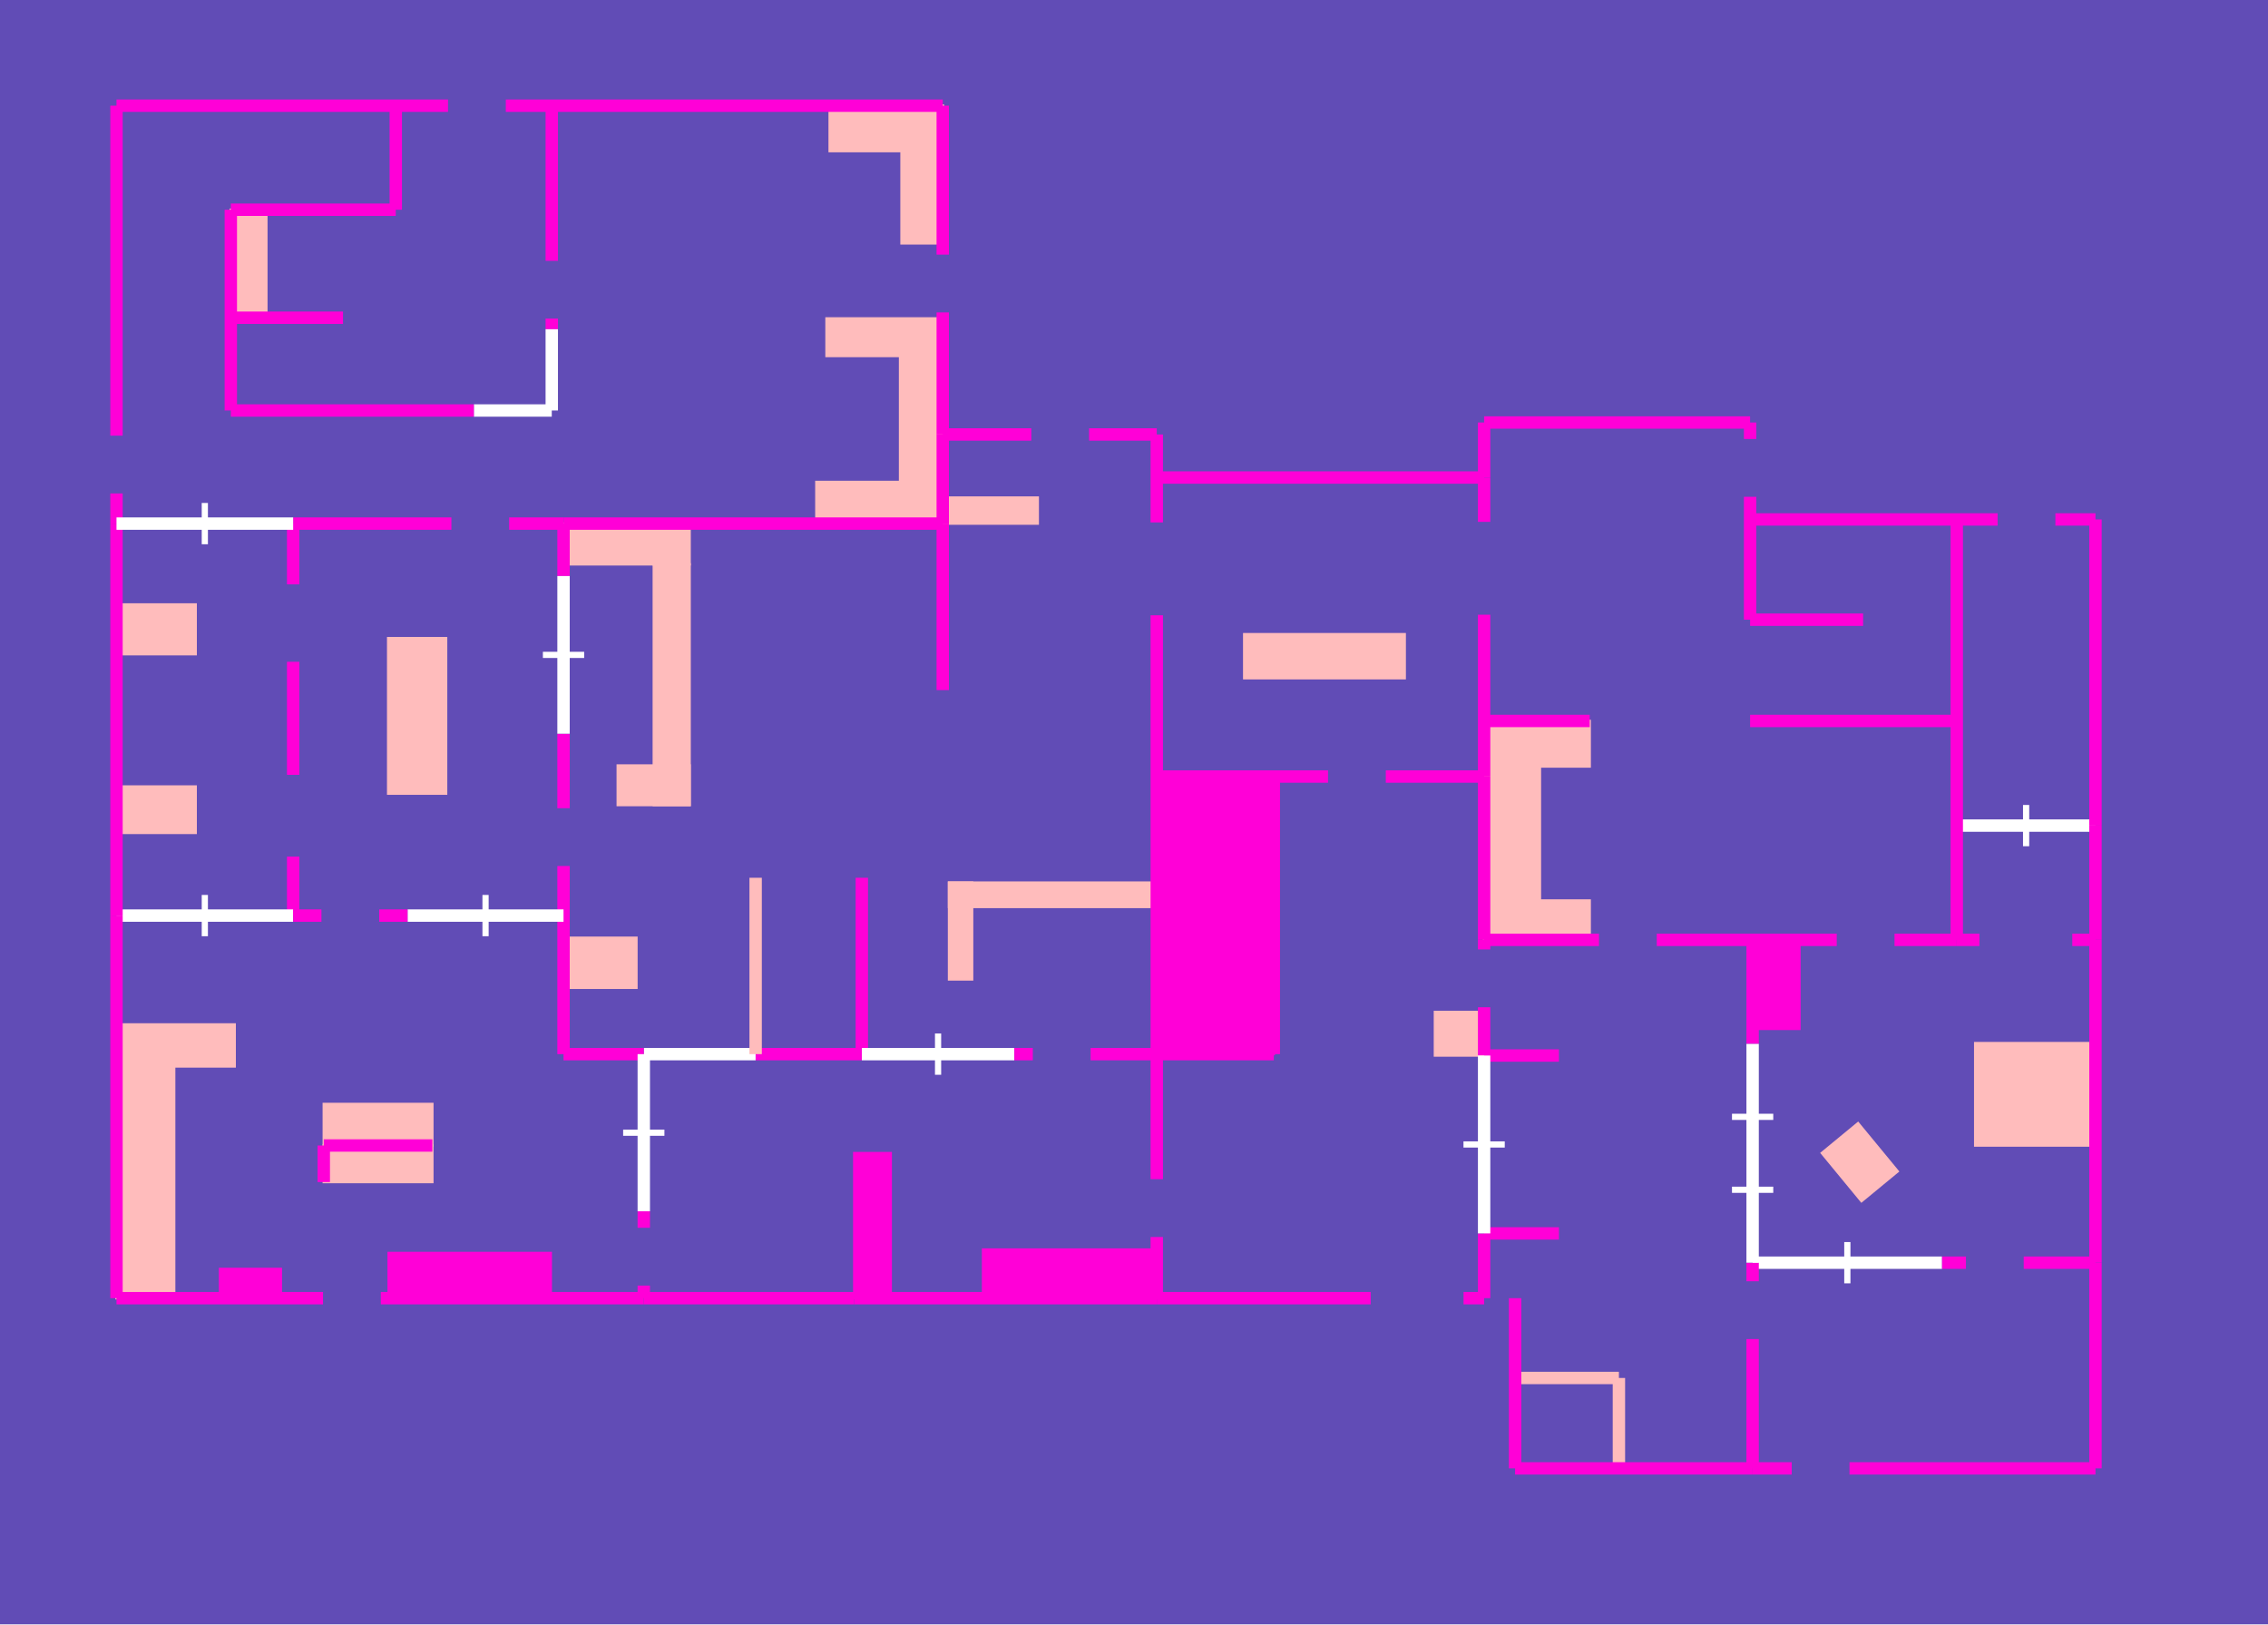
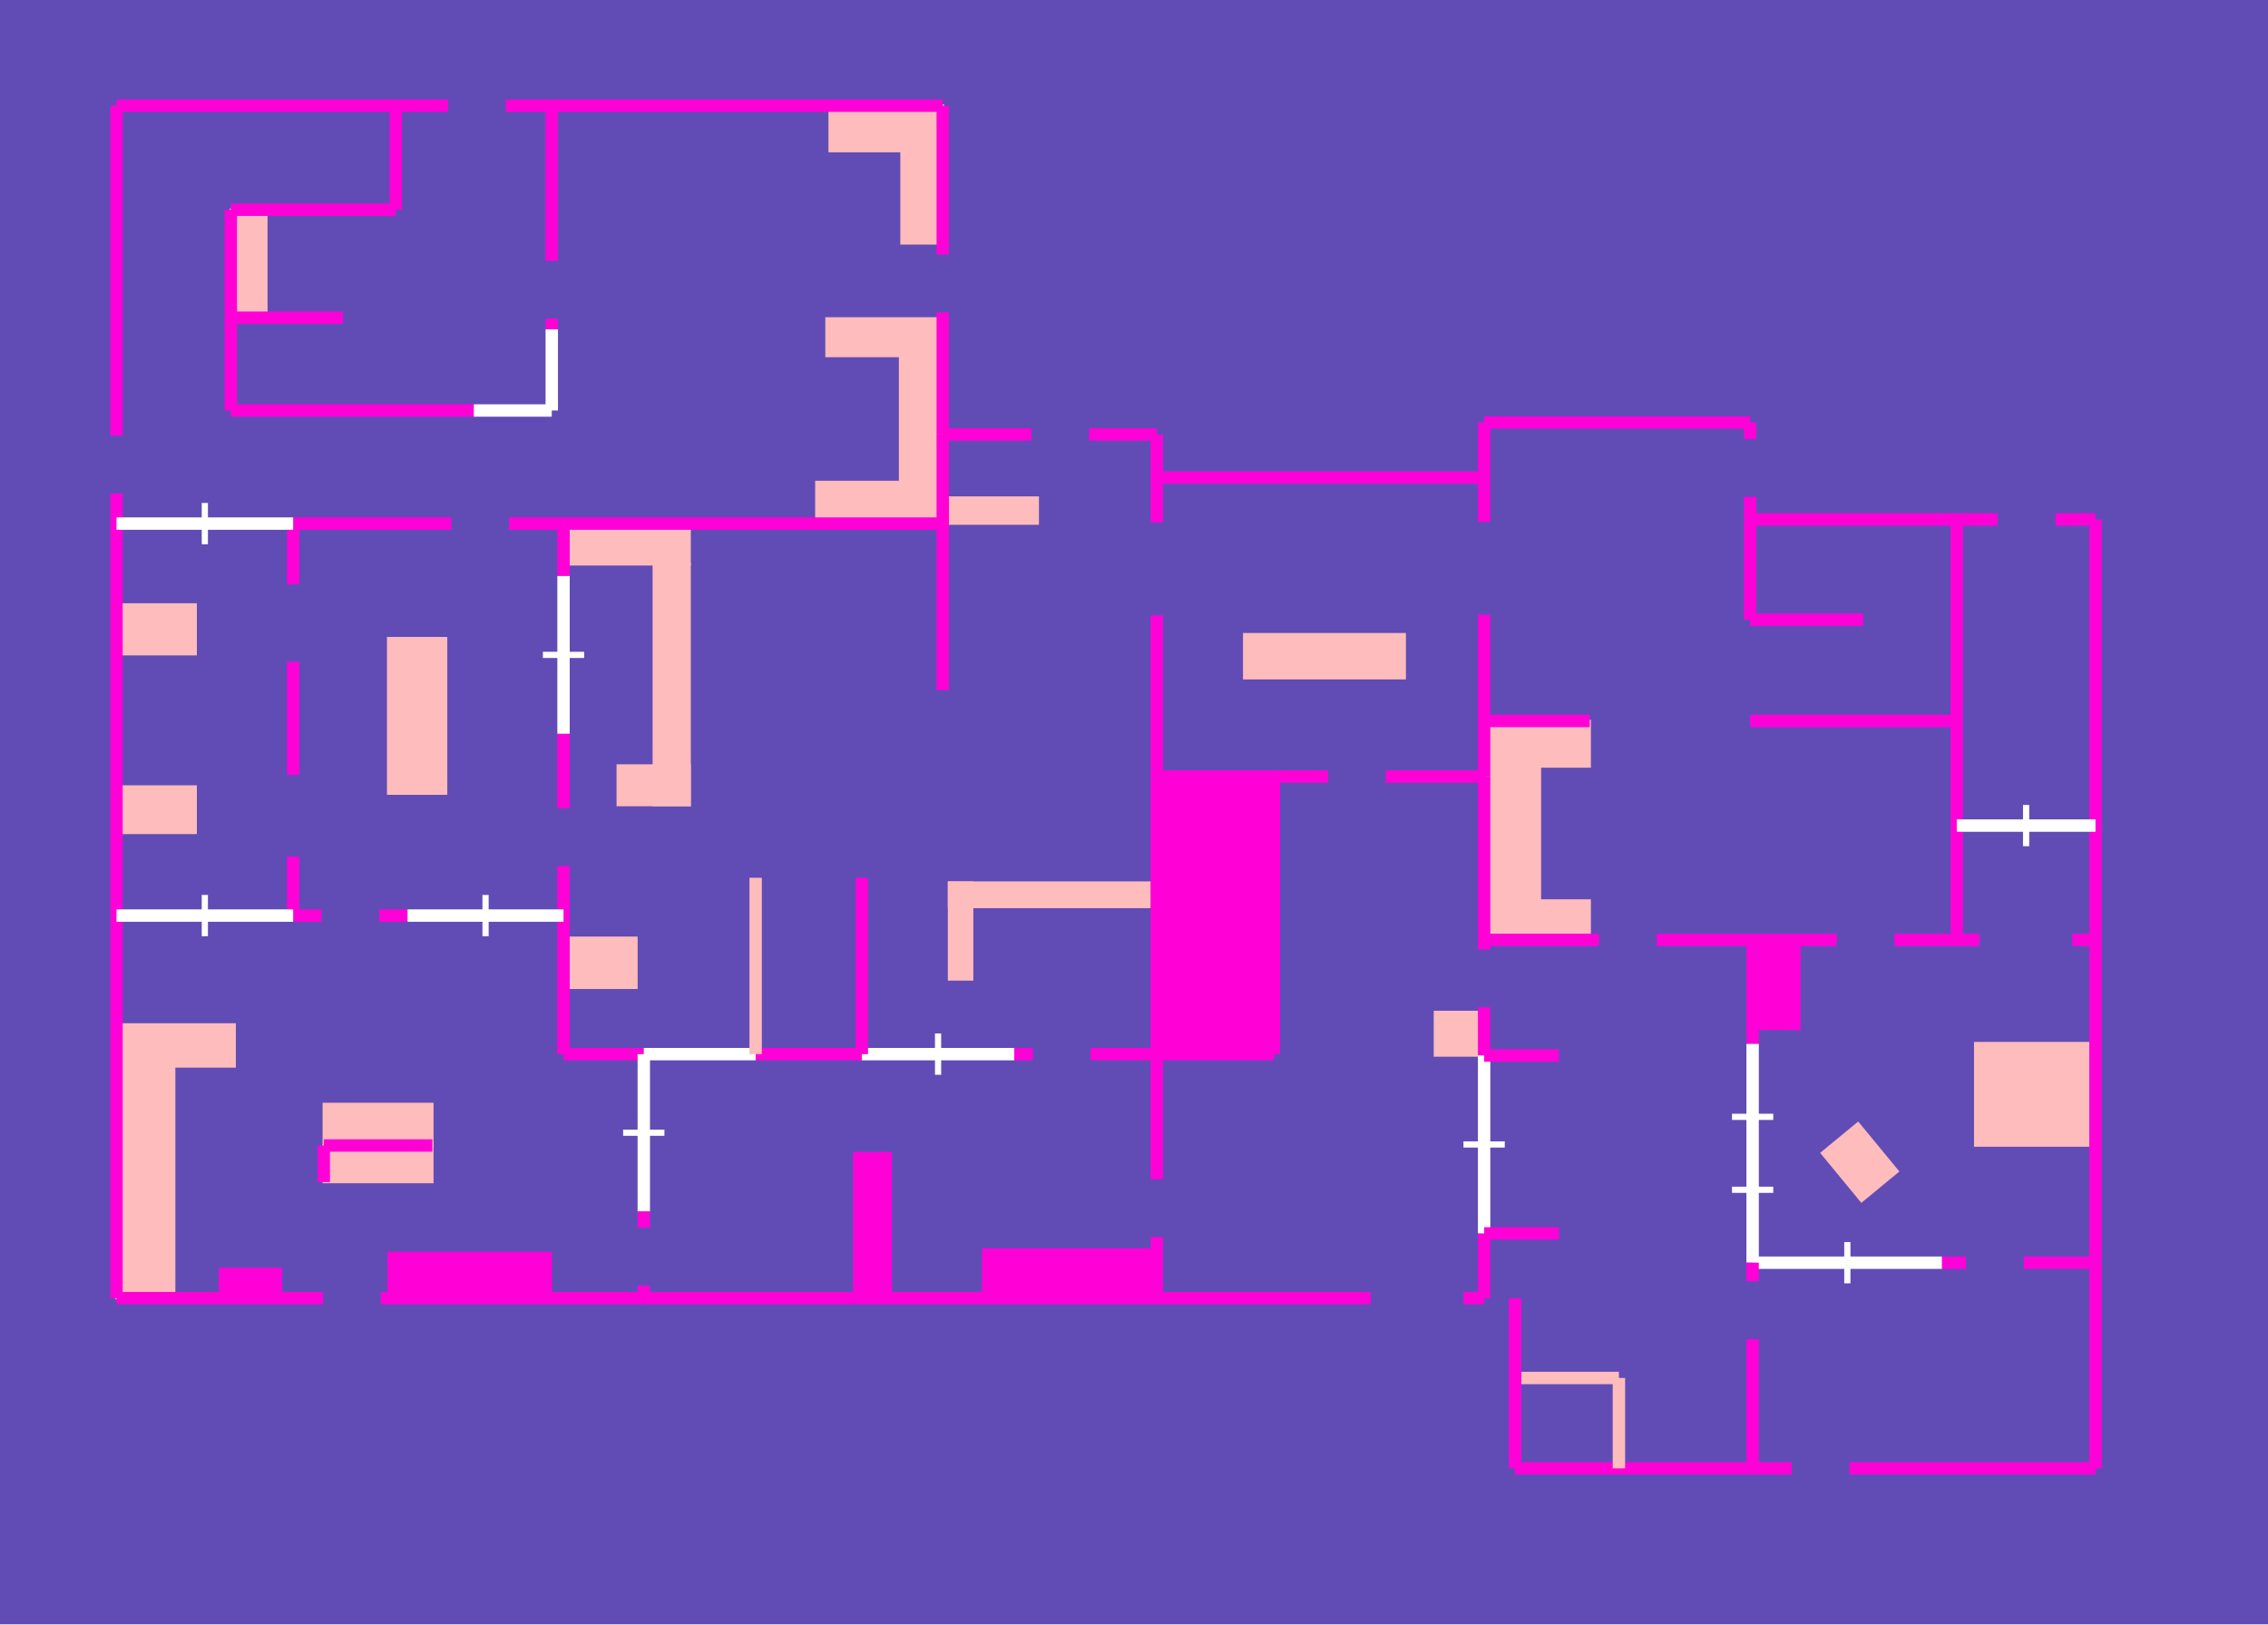
<svg xmlns="http://www.w3.org/2000/svg" viewBox="-235 -170 715 512">
  <rect fill="#614CB6" height="512" width="715" x="-235" y="-170" />
-   <path d="M-57.344,-125.594 L-34.357,-125.594 L-34.357,-141.37 L-57.344,-141.37 z" fill="#FFBCBC" stroke="#FFBCBC" stroke-width="0.75" transform="scale(1, -1)" />
-   <path d="M22.362,18.085 L62.208,18.085 L62.208,4.953 L22.362,4.953 z" fill="#FFBCBC" stroke="#FFBCBC" stroke-width="0.75" transform="scale(1, -1)" />
-   <path d="M-57.344,4.953 L-28.888,4.953 L-28.888,-7.891 L-57.344,-7.891 z" fill="#FFBCBC" stroke="#FFBCBC" stroke-width="0.75" transform="scale(1, -1)" />
-   <path d="M350.759,-184.047 L363.264,-199.223 L351.845,-208.633 L339.34,-193.456 z" fill="#FFBCBC" stroke="#FFBCBC" stroke-width="0.75" transform="scale(1, -1)" />
-   <path d="M-151.026,69.846 L-162.235,69.846 L-162.235,103.888 L-151.026,103.888 z" fill="#FFBCBC" stroke="#FFBCBC" stroke-width="0.75" transform="scale(1, -1)" />
-   <path d="M166.577,-74.779 L129.673,-74.779 L129.673,-162.28 L166.577,-162.28 z" fill="#FF00D7" stroke="#FF00D7" stroke-width="0.75" transform="scale(1, -1)" />
+   <path d="M425.611,-158.806 L387.697,-158.806 L387.697,-191.089 L425.611,-191.089 z" fill="#FFBCBC" stroke="#FFBCBC" stroke-width="0.75" transform="scale(1, -1)" />
+   <path d="M62.208,4.953 L92.156,4.953 L92.156,13.158 L62.208,13.158 z" fill="#FFBCBC" stroke="#FFBCBC" stroke-width="0.75" transform="scale(1, -1)" />
+   <path d="M-180.089,-166.357 L-198.275,-166.357 L-198.275,-239.203 L-180.089,-239.203 z" fill="#FFBCBC" stroke="#FFBCBC" stroke-width="0.75" transform="scale(1, -1)" />
+   <path d="M-198.275,-152.92 L-161.017,-152.92 L-161.017,-166.16 L-198.275,-166.16 z" fill="#FFBCBC" stroke="#FFBCBC" stroke-width="0.75" transform="scale(1, -1)" />
+   <path d="M217.367,-148.985 L232.877,-148.985 L232.877,-162.718 L217.367,-162.718 z" fill="#FFBCBC" stroke="#FFBCBC" stroke-width="0.75" transform="scale(1, -1)" />
  <path d="M-198.275,-20.535 L-173.311,-20.535 L-173.311,-36.214 L-198.275,-36.214 z" fill="#FFBCBC" stroke="#FFBCBC" stroke-width="0.75" transform="scale(1, -1)" />
-   <path d="M217.367,-148.985 L232.877,-148.985 L232.877,-162.718 L217.367,-162.718 z" fill="#FFBCBC" stroke="#FFBCBC" stroke-width="0.75" transform="scale(1, -1)" />
-   <path d="M-98.697,-191.077 L-132.928,-191.077 L-132.928,-202.605 L-98.697,-202.605 z" fill="#FFBCBC" stroke="#FFBCBC" stroke-width="0.75" transform="scale(1, -1)" />
-   <path d="M-165.627,-239.203 L-146.463,-239.203 L-146.463,-229.995 L-165.627,-229.995 z" fill="#FF00D7" stroke="#FF00D7" stroke-width="0.75" transform="scale(1, -1)" />
-   <path d="M-94.363,-80.169 L-112.627,-80.169 L-112.627,-31.147 L-94.363,-31.147 z" fill="#FFBCBC" stroke="#FFBCBC" stroke-width="0.75" transform="scale(1, -1)" />
-   <path d="M425.611,-158.806 L387.697,-158.806 L387.697,-191.089 L425.611,-191.089 z" fill="#FFBCBC" stroke="#FFBCBC" stroke-width="0.75" transform="scale(1, -1)" />
-   <path d="M-61.364,-239.203 L-112.474,-239.203 L-112.474,-224.963 L-61.364,-224.963 z" fill="#FF00D7" stroke="#FF00D7" stroke-width="0.75" transform="scale(1, -1)" />
-   <path d="M207.848,-43.788 L157.243,-43.788 L157.243,-29.905 L207.848,-29.905 z" fill="#FFBCBC" stroke="#FFBCBC" stroke-width="0.75" transform="scale(1, -1)" />
-   <path d="M332.281,-154.321 L317.524,-154.321 L317.524,-126.256 L332.281,-126.256 z" fill="#FF00D7" stroke="#FF00D7" stroke-width="0.75" transform="scale(1, -1)" />
-   <path d="M-28.888,-7.891 L-17.594,-7.891 L-17.594,-83.767 L-28.888,-83.767 z" fill="#FFBCBC" stroke="#FFBCBC" stroke-width="0.75" transform="scale(1, -1)" />
-   <path d="M26.551,122.368 L62.208,122.368 L62.208,136.685 L26.551,136.685 z" fill="#FFBCBC" stroke="#FFBCBC" stroke-width="0.75" transform="scale(1, -1)" />
-   <path d="M-180.089,-166.357 L-198.275,-166.357 L-198.275,-239.203 L-180.089,-239.203 z" fill="#FFBCBC" stroke="#FFBCBC" stroke-width="0.75" transform="scale(1, -1)" />
-   <path d="M266.162,-113.85 L232.877,-113.85 L232.877,-126.256 L266.162,-126.256 z" fill="#FFBCBC" stroke="#FFBCBC" stroke-width="0.75" transform="scale(1, -1)" />
-   <path d="M62.208,4.953 L92.156,4.953 L92.156,13.158 L62.208,13.158 z" fill="#FFBCBC" stroke="#FFBCBC" stroke-width="0.75" transform="scale(1, -1)" />
  <path d="M-132.928,-177.986 L-98.697,-177.986 L-98.697,-191.077 L-132.928,-191.077 z" fill="#FFBCBC" stroke="#FFBCBC" stroke-width="0.75" transform="scale(1, -1)" />
-   <path d="M48.749,57.785 L62.208,57.785 L62.208,4.953 L48.749,4.953 z" fill="#FFBCBC" stroke="#FFBCBC" stroke-width="0.75" transform="scale(1, -1)" />
-   <path d="M64.188,-108.212 L71.467,-108.212 L71.467,-138.733 L64.188,-138.733 z" fill="#FFBCBC" stroke="#FFBCBC" stroke-width="0.75" transform="scale(1, -1)" />
-   <path d="M-198.275,-152.92 L-161.017,-152.92 L-161.017,-166.16 L-198.275,-166.16 z" fill="#FFBCBC" stroke="#FFBCBC" stroke-width="0.75" transform="scale(1, -1)" />
-   <path d="M250.468,-71.616 L232.877,-71.616 L232.877,-126.256 L250.468,-126.256 z" fill="#FFBCBC" stroke="#FFBCBC" stroke-width="0.75" transform="scale(1, -1)" />
-   <path d="M266.162,-71.616 L232.877,-71.616 L232.877,-57.255 L266.162,-57.255 z" fill="#FFBCBC" stroke="#FFBCBC" stroke-width="0.75" transform="scale(1, -1)" />
-   <path d="M25.562,57.785 L62.208,57.785 L62.208,69.632 L25.562,69.632 z" fill="#FFBCBC" stroke="#FFBCBC" stroke-width="0.75" transform="scale(1, -1)" />
-   <path d="M49.207,93.282 L62.208,93.282 L62.208,136.685 L49.207,136.685 z" fill="#FFBCBC" stroke="#FFBCBC" stroke-width="0.75" transform="scale(1, -1)" />
-   <path d="M-173.311,-92.541 L-198.275,-92.541 L-198.275,-77.919 L-173.311,-77.919 z" fill="#FFBCBC" stroke="#FFBCBC" stroke-width="0.75" transform="scale(1, -1)" />
-   <path d="M129.673,-115.889 L64.188,-115.889 L64.188,-108.212 L129.673,-108.212 z" fill="#FFBCBC" stroke="#FFBCBC" stroke-width="0.75" transform="scale(1, -1)" />
-   <path d="M74.911,-223.874 L129.673,-223.874 L129.673,-239.203 L74.911,-239.203 z" fill="#FF00D7" stroke="#FF00D7" stroke-width="0.75" transform="scale(1, -1)" />
  <path d="M-28.888,-7.891 L-17.594,-7.891 L-17.594,4.953 L-28.888,4.953 z" fill="#FFBCBC" stroke="#FFBCBC" stroke-width="0.75" transform="scale(1, -1)" />
  <path d="M-40.256,-71.298 L-17.594,-71.298 L-17.594,-83.767 L-40.256,-83.767 z" fill="#FFBCBC" stroke="#FFBCBC" stroke-width="0.75" transform="scale(1, -1)" />
+   <path d="M129.673,-115.889 L64.188,-115.889 L64.188,-108.212 L129.673,-108.212 z" fill="#FFBCBC" stroke="#FFBCBC" stroke-width="0.75" transform="scale(1, -1)" />
+   <path d="M207.848,-43.788 L157.243,-43.788 L157.243,-29.905 L207.848,-29.905 z" fill="#FFBCBC" stroke="#FFBCBC" stroke-width="0.75" transform="scale(1, -1)" />
+   <path d="M-94.363,-80.169 L-112.627,-80.169 L-112.627,-31.147 L-94.363,-31.147 z" fill="#FFBCBC" stroke="#FFBCBC" stroke-width="0.75" transform="scale(1, -1)" />
+   <path d="M-173.311,-92.541 L-198.275,-92.541 L-198.275,-77.919 L-173.311,-77.919 z" fill="#FFBCBC" stroke="#FFBCBC" stroke-width="0.75" transform="scale(1, -1)" />
+   <path d="M-28.888,-7.891 L-17.594,-7.891 L-17.594,-83.767 L-28.888,-83.767 z" fill="#FFBCBC" stroke="#FFBCBC" stroke-width="0.75" transform="scale(1, -1)" />
+   <path d="M266.162,-113.85 L232.877,-113.85 L232.877,-126.256 L266.162,-126.256 z" fill="#FFBCBC" stroke="#FFBCBC" stroke-width="0.75" transform="scale(1, -1)" />
  <path d="M34.305,-239.203 L45.809,-239.203 L45.809,-193.483 L34.305,-193.484 z" fill="#FF00D7" stroke="#FF00D7" stroke-width="0.75" transform="scale(1, -1)" />
-   <path d="M381.877,-90.241 L425.611,-90.241 z" fill="none" stroke="#FFFFFF" stroke-width="3.904" transform="scale(1, -1)" />
-   <path d="M403.744,-96.747 L403.744,-83.735 z" fill="none" stroke="#FFFFFF" stroke-width="1.952" transform="scale(1, -1)" />
+   <path d="M-98.697,-191.077 L-132.928,-191.077 L-132.928,-202.605 L-98.697,-202.605 z" fill="#FFBCBC" stroke="#FFBCBC" stroke-width="0.75" transform="scale(1, -1)" />
+   <path d="M48.749,57.785 L62.208,57.785 L62.208,4.953 L48.749,4.953 z" fill="#FFBCBC" stroke="#FFBCBC" stroke-width="0.75" transform="scale(1, -1)" />
+   <path d="M332.281,-154.321 L317.524,-154.321 L317.524,-126.256 L332.281,-126.256 z" fill="#FF00D7" stroke="#FF00D7" stroke-width="0.75" transform="scale(1, -1)" />
+   <path d="M350.759,-184.047 L363.264,-199.223 L351.845,-208.633 L339.34,-193.456 z" fill="#FFBCBC" stroke="#FFBCBC" stroke-width="0.75" transform="scale(1, -1)" />
+   <path d="M-61.364,-239.203 L-112.474,-239.203 L-112.474,-224.963 L-61.364,-224.963 z" fill="#FF00D7" stroke="#FF00D7" stroke-width="0.75" transform="scale(1, -1)" />
+   <path d="M-151.026,69.846 L-162.235,69.846 L-162.235,103.888 L-151.026,103.888 z" fill="#FFBCBC" stroke="#FFBCBC" stroke-width="0.75" transform="scale(1, -1)" />
+   <path d="M26.551,122.368 L62.208,122.368 L62.208,136.685 L26.551,136.685 z" fill="#FFBCBC" stroke="#FFBCBC" stroke-width="0.75" transform="scale(1, -1)" />
+   <path d="M25.562,57.785 L62.208,57.785 L62.208,69.632 L25.562,69.632 z" fill="#FFBCBC" stroke="#FFBCBC" stroke-width="0.75" transform="scale(1, -1)" />
+   <path d="M166.577,-74.779 L129.673,-74.779 L129.673,-162.28 L166.577,-162.28 z" fill="#FF00D7" stroke="#FF00D7" stroke-width="0.75" transform="scale(1, -1)" />
+   <path d="M266.162,-71.616 L232.877,-71.616 L232.877,-57.255 L266.162,-57.255 z" fill="#FFBCBC" stroke="#FFBCBC" stroke-width="0.75" transform="scale(1, -1)" />
+   <path d="M250.468,-71.616 L232.877,-71.616 L232.877,-126.256 L250.468,-126.256 z" fill="#FFBCBC" stroke="#FFBCBC" stroke-width="0.75" transform="scale(1, -1)" />
+   <path d="M-57.344,4.953 L-28.888,4.953 L-28.888,-7.891 L-57.344,-7.891 z" fill="#FFBCBC" stroke="#FFBCBC" stroke-width="0.75" transform="scale(1, -1)" />
+   <path d="M-165.627,-239.203 L-146.463,-239.203 L-146.463,-229.995 L-165.627,-229.995 z" fill="#FF00D7" stroke="#FF00D7" stroke-width="0.75" transform="scale(1, -1)" />
+   <path d="M74.911,-223.874 L129.673,-223.874 L129.673,-239.203 L74.911,-239.203 z" fill="#FF00D7" stroke="#FF00D7" stroke-width="0.75" transform="scale(1, -1)" />
+   <path d="M64.188,-108.212 L71.467,-108.212 L71.467,-138.733 L64.188,-138.733 z" fill="#FFBCBC" stroke="#FFBCBC" stroke-width="0.75" transform="scale(1, -1)" />
+   <path d="M22.362,18.085 L62.208,18.085 L62.208,4.953 L22.362,4.953 z" fill="#FFBCBC" stroke="#FFBCBC" stroke-width="0.75" transform="scale(1, -1)" />
+   <path d="M-57.344,-125.594 L-34.357,-125.594 L-34.357,-141.37 L-57.344,-141.37 z" fill="#FFBCBC" stroke="#FFBCBC" stroke-width="0.75" transform="scale(1, -1)" />
+   <path d="M49.207,93.282 L62.208,93.282 L62.208,136.685 L49.207,136.685 z" fill="#FFBCBC" stroke="#FFBCBC" stroke-width="0.75" transform="scale(1, -1)" />
+   <path d="M425.611,-126.256 L425.611,-228.022 z" fill="none" stroke="#FF00D7" stroke-width="3.904" transform="scale(1, -1)" />
+   <path d="M-198.275,-239.203 L-198.275,-118.607 z" fill="none" stroke="#FF00D7" stroke-width="3.904" transform="scale(1, -1)" />
+   <path d="M232.877,-239.203 L232.877,-218.79 z" fill="none" stroke="#FF00D7" stroke-width="3.904" transform="scale(1, -1)" />
+   <path d="M-132.928,-191.077 L-98.697,-191.077 z" fill="none" stroke="#FF00D7" stroke-width="3.904" transform="scale(1, -1)" />
+   <path d="M-57.344,-162.28 L-57.344,-102.98 z" fill="none" stroke="#FF00D7" stroke-width="3.904" transform="scale(1, -1)" />
+   <path d="M-57.344,-84.763 L-57.344,-61.284 z" fill="none" stroke="#FF00D7" stroke-width="3.904" transform="scale(1, -1)" />
+   <path d="M232.877,19.472 L232.877,36.82 z" fill="none" stroke="#FF00D7" stroke-width="3.904" transform="scale(1, -1)" />
+   <path d="M62.208,136.685 L-75.543,136.685 z" fill="none" stroke="#FF00D7" stroke-width="3.904" transform="scale(1, -1)" />
+   <path d="M-93.76,136.685 L-198.275,136.685 z" fill="none" stroke="#FF00D7" stroke-width="3.904" transform="scale(1, -1)" />
+   <path d="M377.244,-228.022 L317.524,-228.022 z" fill="none" stroke="#FFFFFF" stroke-width="3.904" transform="scale(1, -1)" />
+   <path d="M347.384,-221.517 L347.384,-234.528 z" fill="none" stroke="#FFFFFF" stroke-width="1.952" transform="scale(1, -1)" />
+   <path d="M275.371,-264.357 L242.638,-264.357 z" fill="none" stroke="#FFBCBC" stroke-width="3.904" transform="scale(1, -1)" />
+   <path d="M317.524,-159.056 L317.524,-126.256 z" fill="none" stroke="#FF00D7" stroke-width="3.904" transform="scale(1, -1)" />
+   <path d="M-110.228,103.888 L-162.235,103.888 z" fill="none" stroke="#FF00D7" stroke-width="3.904" transform="scale(1, -1)" />
+   <path d="M-57.344,-162.28 L-32.044,-162.28 z" fill="none" stroke="#FF00D7" stroke-width="3.904" transform="scale(1, -1)" />
+   <path d="M-57.344,4.953 L-74.482,4.953 z" fill="none" stroke="#FF00D7" stroke-width="3.904" transform="scale(1, -1)" />
+   <path d="M-92.698,4.953 L-142.58,4.953 z" fill="none" stroke="#FF00D7" stroke-width="3.904" transform="scale(1, -1)" />
+   <path d="M-132.928,-202.605 L-132.928,-191.077 z" fill="none" stroke="#FF00D7" stroke-width="3.904" transform="scale(1, -1)" />
+   <path d="M-106.513,-118.607 L-115.448,-118.607 z" fill="none" stroke="#FF00D7" stroke-width="3.904" transform="scale(1, -1)" />
+   <path d="M-133.664,-118.607 L-142.58,-118.607 z" fill="none" stroke="#FF00D7" stroke-width="3.904" transform="scale(1, -1)" />
+   <path d="M316.729,-57.255 L381.877,-57.255 z" fill="none" stroke="#FF00D7" stroke-width="3.904" transform="scale(1, -1)" />
+   <path d="M62.208,33.047 L90.12,33.047 z" fill="none" stroke="#FF00D7" stroke-width="3.904" transform="scale(1, -1)" />
+   <path d="M108.337,33.047 L129.673,33.047 z" fill="none" stroke="#FF00D7" stroke-width="3.904" transform="scale(1, -1)" />
+   <path d="M-57.344,4.953 L-57.344,-11.577 z" fill="none" stroke="#FF00D7" stroke-width="3.904" transform="scale(1, -1)" />
+   <path d="M232.877,-57.255 L266.162,-57.255 z" fill="none" stroke="#FF00D7" stroke-width="3.904" transform="scale(1, -1)" />
+   <path d="M316.729,36.82 L232.877,36.82 z" fill="none" stroke="#FF00D7" stroke-width="3.904" transform="scale(1, -1)" />
+   <path d="M166.577,-162.28 L166.577,-74.779 z" fill="none" stroke="#FF00D7" stroke-width="3.904" transform="scale(1, -1)" />
+   <path d="M425.611,-292.852 L348.063,-292.852 z" fill="none" stroke="#FF00D7" stroke-width="3.904" transform="scale(1, -1)" />
+   <path d="M329.846,-292.852 L317.524,-292.852 z" fill="none" stroke="#FF00D7" stroke-width="3.904" transform="scale(1, -1)" />
+   <path d="M317.524,-228.022 L317.524,-159.056 z" fill="none" stroke="#FFFFFF" stroke-width="3.904" transform="scale(1, -1)" />
+   <path d="M324.03,-205.034 L311.018,-205.034 z" fill="none" stroke="#FFFFFF" stroke-width="1.952" transform="scale(1, -1)" />
+   <path d="M324.03,-182.045 L311.018,-182.045 z" fill="none" stroke="#FFFFFF" stroke-width="1.952" transform="scale(1, -1)" />
+   <path d="M-106.513,-118.607 L-57.344,-118.607 z" fill="none" stroke="#FFFFFF" stroke-width="3.904" transform="scale(1, -1)" />
+   <path d="M-81.928,-125.113 L-81.928,-112.101 z" fill="none" stroke="#FFFFFF" stroke-width="1.952" transform="scale(1, -1)" />
+   <path d="M36.696,-162.28 L3.221,-162.28 z" fill="none" stroke="#FF00D7" stroke-width="3.904" transform="scale(1, -1)" />
+   <path d="M62.208,4.953 L62.208,-47.531 z" fill="none" stroke="#FF00D7" stroke-width="3.904" transform="scale(1, -1)" />
+   <path d="M62.208,4.953 L62.208,33.047 z" fill="none" stroke="#FF00D7" stroke-width="3.904" transform="scale(1, -1)" />
+   <path d="M242.638,-292.852 L317.524,-292.852 z" fill="none" stroke="#FF00D7" stroke-width="3.904" transform="scale(1, -1)" />
+   <path d="M425.611,-126.256 L425.611,-90.241 z" fill="none" stroke="#FF00D7" stroke-width="3.904" transform="scale(1, -1)" />
+   <path d="M275.371,-292.852 L275.371,-264.357 z" fill="none" stroke="#FFBCBC" stroke-width="3.904" transform="scale(1, -1)" />
+   <path d="M-57.344,-61.284 L-57.344,-11.577 z" fill="none" stroke="#FFFFFF" stroke-width="3.904" transform="scale(1, -1)" />
+   <path d="M-50.838,-36.431 L-63.85,-36.431 z" fill="none" stroke="#FFFFFF" stroke-width="1.952" transform="scale(1, -1)" />
+   <path d="M352.35,-25.338 L316.729,-25.338 z" fill="none" stroke="#FF00D7" stroke-width="3.904" transform="scale(1, -1)" />
+   <path d="M-198.275,4.953 L-198.275,14.46 z" fill="none" stroke="#FF00D7" stroke-width="3.904" transform="scale(1, -1)" />
+   <path d="M-198.275,32.677 L-198.275,136.685 z" fill="none" stroke="#FF00D7" stroke-width="3.904" transform="scale(1, -1)" />
+   <path d="M-85.621,40.605 L-162.235,40.605 z" fill="none" stroke="#FF00D7" stroke-width="3.904" transform="scale(1, -1)" />
+   <path d="M84.768,-162.28 L36.696,-162.28 z" fill="none" stroke="#FFFFFF" stroke-width="3.904" transform="scale(1, -1)" />
+   <path d="M60.732,-155.774 L60.732,-168.786 z" fill="none" stroke="#FFFFFF" stroke-width="1.952" transform="scale(1, -1)" />
  <path d="M-32.044,-211.817 L-32.044,-217.019 z" fill="none" stroke="#FF00D7" stroke-width="3.904" transform="scale(1, -1)" />
  <path d="M-32.044,-235.236 L-32.044,-239.203 z" fill="none" stroke="#FF00D7" stroke-width="3.904" transform="scale(1, -1)" />
-   <path d="M-142.58,-118.607 L-142.58,-100.021 z" fill="none" stroke="#FF00D7" stroke-width="3.904" transform="scale(1, -1)" />
-   <path d="M232.877,-126.256 L232.877,-74.779 z" fill="none" stroke="#FF00D7" stroke-width="3.904" transform="scale(1, -1)" />
-   <path d="M-61.053,40.605 L-85.621,40.605 z" fill="none" stroke="#FFFFFF" stroke-width="3.904" transform="scale(1, -1)" />
-   <path d="M36.696,-106.687 L36.696,-162.28 z" fill="none" stroke="#FF00D7" stroke-width="3.904" transform="scale(1, -1)" />
-   <path d="M275.371,-292.852 L275.371,-264.357 z" fill="none" stroke="#FFBCBC" stroke-width="3.904" transform="scale(1, -1)" />
-   <path d="M-57.344,4.953 L-57.344,-11.577 z" fill="none" stroke="#FF00D7" stroke-width="3.904" transform="scale(1, -1)" />
-   <path d="M-32.044,-162.28 L3.221,-162.28 z" fill="none" stroke="#FFFFFF" stroke-width="3.904" transform="scale(1, -1)" />
-   <path d="M352.35,-25.338 L316.729,-25.338 z" fill="none" stroke="#FF00D7" stroke-width="3.904" transform="scale(1, -1)" />
-   <path d="M129.673,19.472 L232.877,19.472 z" fill="none" stroke="#FF00D7" stroke-width="3.904" transform="scale(1, -1)" />
  <path d="M381.877,-126.256 L362.256,-126.256 z" fill="none" stroke="#FF00D7" stroke-width="3.904" transform="scale(1, -1)" />
  <path d="M344.04,-126.256 L287.306,-126.256 z" fill="none" stroke="#FF00D7" stroke-width="3.904" transform="scale(1, -1)" />
  <path d="M269.089,-126.256 L232.877,-126.256 z" fill="none" stroke="#FF00D7" stroke-width="3.904" transform="scale(1, -1)" />
+   <path d="M-142.58,-118.607 L-142.58,-100.021 z" fill="none" stroke="#FF00D7" stroke-width="3.904" transform="scale(1, -1)" />
+   <path d="M232.877,-126.256 L232.877,-129.29 z" fill="none" stroke="#FF00D7" stroke-width="3.904" transform="scale(1, -1)" />
+   <path d="M232.877,-147.507 L232.877,-162.718 z" fill="none" stroke="#FF00D7" stroke-width="3.904" transform="scale(1, -1)" />
+   <path d="M232.877,19.472 L232.877,5.505 z" fill="none" stroke="#FF00D7" stroke-width="3.904" transform="scale(1, -1)" />
+   <path d="M232.877,-23.771 L232.877,-74.779 z" fill="none" stroke="#FF00D7" stroke-width="3.904" transform="scale(1, -1)" />
+   <path d="M-57.344,4.953 L62.208,4.953 z" fill="none" stroke="#FF00D7" stroke-width="3.904" transform="scale(1, -1)" />
+   <path d="M232.877,-239.203 L226.395,-239.203 z" fill="none" stroke="#FF00D7" stroke-width="3.904" transform="scale(1, -1)" />
+   <path d="M197.118,-239.203 L129.673,-239.203 z" fill="none" stroke="#FF00D7" stroke-width="3.904" transform="scale(1, -1)" />
+   <path d="M232.877,-162.718 L232.877,-218.79 z" fill="none" stroke="#FFFFFF" stroke-width="3.904" transform="scale(1, -1)" />
+   <path d="M226.371,-190.754 L239.383,-190.754 z" fill="none" stroke="#FFFFFF" stroke-width="1.952" transform="scale(1, -1)" />
+   <path d="M-110.228,136.685 L-110.228,103.888 z" fill="none" stroke="#FF00D7" stroke-width="3.904" transform="scale(1, -1)" />
+   <path d="M425.611,-90.241 L425.611,6.262 z" fill="none" stroke="#FF00D7" stroke-width="3.904" transform="scale(1, -1)" />
  <path d="M62.208,33.047 L62.208,71.523 z" fill="none" stroke="#FF00D7" stroke-width="3.904" transform="scale(1, -1)" />
  <path d="M62.208,89.74 L62.208,136.685 z" fill="none" stroke="#FF00D7" stroke-width="3.904" transform="scale(1, -1)" />
-   <path d="M-132.928,-202.605 L-132.928,-191.077 z" fill="none" stroke="#FF00D7" stroke-width="3.904" transform="scale(1, -1)" />
-   <path d="M425.611,-292.852 L348.063,-292.852 z" fill="none" stroke="#FF00D7" stroke-width="3.904" transform="scale(1, -1)" />
-   <path d="M329.846,-292.852 L317.524,-292.852 z" fill="none" stroke="#FF00D7" stroke-width="3.904" transform="scale(1, -1)" />
-   <path d="M62.208,136.685 L-75.543,136.685 z" fill="none" stroke="#FF00D7" stroke-width="3.904" transform="scale(1, -1)" />
-   <path d="M-93.76,136.685 L-198.275,136.685 z" fill="none" stroke="#FF00D7" stroke-width="3.904" transform="scale(1, -1)" />
+   <path d="M-32.044,-211.817 L-32.044,-162.28 z" fill="none" stroke="#FFFFFF" stroke-width="3.904" transform="scale(1, -1)" />
+   <path d="M-25.538,-187.049 L-38.55,-187.049 z" fill="none" stroke="#FFFFFF" stroke-width="1.952" transform="scale(1, -1)" />
+   <path d="M381.877,6.262 L381.877,-126.256 z" fill="none" stroke="#FF00D7" stroke-width="3.904" transform="scale(1, -1)" />
+   <path d="M-61.053,40.605 L-85.621,40.605 z" fill="none" stroke="#FFFFFF" stroke-width="3.904" transform="scale(1, -1)" />
+   <path d="M-142.58,-14.201 L-142.58,4.953 z" fill="none" stroke="#FF00D7" stroke-width="3.904" transform="scale(1, -1)" />
+   <path d="M129.673,-162.28 L129.673,-23.952 z" fill="none" stroke="#FF00D7" stroke-width="3.904" transform="scale(1, -1)" />
+   <path d="M129.673,5.325 L129.673,33.047 z" fill="none" stroke="#FF00D7" stroke-width="3.904" transform="scale(1, -1)" />
+   <path d="M242.638,-292.852 L242.638,-239.203 z" fill="none" stroke="#FF00D7" stroke-width="3.904" transform="scale(1, -1)" />
+   <path d="M232.877,-218.79 L256.461,-218.79 z" fill="none" stroke="#FF00D7" stroke-width="3.904" transform="scale(1, -1)" />
+   <path d="M-198.275,-118.607 L-198.275,4.953 z" fill="none" stroke="#FF00D7" stroke-width="3.904" transform="scale(1, -1)" />
+   <path d="M129.673,-74.779 L183.666,-74.779 z" fill="none" stroke="#FF00D7" stroke-width="3.904" transform="scale(1, -1)" />
+   <path d="M201.883,-74.779 L232.877,-74.779 z" fill="none" stroke="#FF00D7" stroke-width="3.904" transform="scale(1, -1)" />
+   <path d="M-162.235,69.846 L-126.868,69.846 z" fill="none" stroke="#FF00D7" stroke-width="3.904" transform="scale(1, -1)" />
+   <path d="M129.673,19.472 L232.877,19.472 z" fill="none" stroke="#FF00D7" stroke-width="3.904" transform="scale(1, -1)" />
+   <path d="M-61.053,40.605 L-61.053,66.222 z" fill="none" stroke="#FFFFFF" stroke-width="3.904" transform="scale(1, -1)" />
+   <path d="M317.524,-292.852 L317.524,-252.092 z" fill="none" stroke="#FF00D7" stroke-width="3.904" transform="scale(1, -1)" />
+   <path d="M317.524,-233.875 L317.524,-228.022 z" fill="none" stroke="#FF00D7" stroke-width="3.904" transform="scale(1, -1)" />
+   <path d="M129.673,-162.28 L166.577,-162.28 z" fill="none" stroke="#FF00D7" stroke-width="3.904" transform="scale(1, -1)" />
+   <path d="M232.877,-126.256 L232.877,-74.779 z" fill="none" stroke="#FF00D7" stroke-width="3.904" transform="scale(1, -1)" />
+   <path d="M-32.044,-162.28 L3.221,-162.28 z" fill="none" stroke="#FFFFFF" stroke-width="3.904" transform="scale(1, -1)" />
+   <path d="M-61.053,66.222 L-61.053,69.569 z" fill="none" stroke="#FF00D7" stroke-width="3.904" transform="scale(1, -1)" />
+   <path d="M-61.053,87.785 L-61.053,136.685 z" fill="none" stroke="#FF00D7" stroke-width="3.904" transform="scale(1, -1)" />
+   <path d="M-142.58,-74.239 L-142.58,-38.606 z" fill="none" stroke="#FF00D7" stroke-width="3.904" transform="scale(1, -1)" />
+   <path d="M-162.235,103.888 L-162.235,40.605 z" fill="none" stroke="#FF00D7" stroke-width="3.904" transform="scale(1, -1)" />
+   <path d="M-198.275,-118.607 L-142.58,-118.607 z" fill="none" stroke="#FFFFFF" stroke-width="3.904" transform="scale(1, -1)" />
+   <path d="M-170.428,-125.113 L-170.428,-112.101 z" fill="none" stroke="#FFFFFF" stroke-width="1.952" transform="scale(1, -1)" />
+   <path d="M-32.044,-239.203 L34.305,-239.203 z" fill="none" stroke="#FF00D7" stroke-width="3.904" transform="scale(1, -1)" />
  <path d="M129.673,-162.28 L129.673,-201.707 z" fill="none" stroke="#FF00D7" stroke-width="3.904" transform="scale(1, -1)" />
  <path d="M129.673,-219.923 L129.673,-239.203 z" fill="none" stroke="#FF00D7" stroke-width="3.904" transform="scale(1, -1)" />
-   <path d="M129.673,-74.779 L183.666,-74.779 z" fill="none" stroke="#FF00D7" stroke-width="3.904" transform="scale(1, -1)" />
-   <path d="M201.883,-74.779 L232.877,-74.779 z" fill="none" stroke="#FF00D7" stroke-width="3.904" transform="scale(1, -1)" />
-   <path d="M-32.044,-239.203 L34.305,-239.203 z" fill="none" stroke="#FF00D7" stroke-width="3.904" transform="scale(1, -1)" />
-   <path d="M377.244,-228.022 L317.524,-228.022 z" fill="none" stroke="#FFFFFF" stroke-width="3.904" transform="scale(1, -1)" />
-   <path d="M347.384,-221.517 L347.384,-234.528 z" fill="none" stroke="#FFFFFF" stroke-width="1.952" transform="scale(1, -1)" />
-   <path d="M-57.344,-162.28 L-32.044,-162.28 z" fill="none" stroke="#FF00D7" stroke-width="3.904" transform="scale(1, -1)" />
-   <path d="M232.877,-239.203 L232.877,-218.79 z" fill="none" stroke="#FF00D7" stroke-width="3.904" transform="scale(1, -1)" />
+   <path d="M425.611,6.262 L412.975,6.262 z" fill="none" stroke="#FF00D7" stroke-width="3.904" transform="scale(1, -1)" />
+   <path d="M394.758,6.262 L316.729,6.262 z" fill="none" stroke="#FF00D7" stroke-width="3.904" transform="scale(1, -1)" />
+   <path d="M84.768,-162.28 L90.599,-162.28 z" fill="none" stroke="#FF00D7" stroke-width="3.904" transform="scale(1, -1)" />
+   <path d="M108.816,-162.28 L129.673,-162.28 z" fill="none" stroke="#FF00D7" stroke-width="3.904" transform="scale(1, -1)" />
  <path d="M425.611,-228.022 L425.611,-292.852 z" fill="none" stroke="#FF00D7" stroke-width="3.904" transform="scale(1, -1)" />
-   <path d="M-162.235,103.888 L-162.235,40.605 z" fill="none" stroke="#FF00D7" stroke-width="3.904" transform="scale(1, -1)" />
-   <path d="M-132.928,-191.077 L-98.697,-191.077 z" fill="none" stroke="#FF00D7" stroke-width="3.904" transform="scale(1, -1)" />
-   <path d="M-57.344,4.953 L62.208,4.953 z" fill="none" stroke="#FF00D7" stroke-width="3.904" transform="scale(1, -1)" />
-   <path d="M316.729,-57.255 L381.877,-57.255 z" fill="none" stroke="#FF00D7" stroke-width="3.904" transform="scale(1, -1)" />
-   <path d="M-61.053,66.222 L-61.053,69.569 z" fill="none" stroke="#FF00D7" stroke-width="3.904" transform="scale(1, -1)" />
-   <path d="M-61.053,87.785 L-61.053,136.685 z" fill="none" stroke="#FF00D7" stroke-width="3.904" transform="scale(1, -1)" />
-   <path d="M317.524,-159.056 L317.524,-126.256 z" fill="none" stroke="#FF00D7" stroke-width="3.904" transform="scale(1, -1)" />
-   <path d="M62.208,33.047 L90.12,33.047 z" fill="none" stroke="#FF00D7" stroke-width="3.904" transform="scale(1, -1)" />
-   <path d="M108.337,33.047 L129.673,33.047 z" fill="none" stroke="#FF00D7" stroke-width="3.904" transform="scale(1, -1)" />
-   <path d="M425.611,-90.241 L425.611,6.262 z" fill="none" stroke="#FF00D7" stroke-width="3.904" transform="scale(1, -1)" />
-   <path d="M275.371,-264.357 L242.638,-264.357 z" fill="none" stroke="#FFBCBC" stroke-width="3.904" transform="scale(1, -1)" />
-   <path d="M62.208,4.953 L62.208,33.047 z" fill="none" stroke="#FF00D7" stroke-width="3.904" transform="scale(1, -1)" />
-   <path d="M-85.621,40.605 L-162.235,40.605 z" fill="none" stroke="#FF00D7" stroke-width="3.904" transform="scale(1, -1)" />
-   <path d="M232.877,-57.255 L266.162,-57.255 z" fill="none" stroke="#FF00D7" stroke-width="3.904" transform="scale(1, -1)" />
-   <path d="M-162.235,69.846 L-126.868,69.846 z" fill="none" stroke="#FF00D7" stroke-width="3.904" transform="scale(1, -1)" />
-   <path d="M62.208,4.953 L62.208,-47.531 z" fill="none" stroke="#FF00D7" stroke-width="3.904" transform="scale(1, -1)" />
-   <path d="M425.611,-126.256 L425.611,-90.241 z" fill="none" stroke="#FF00D7" stroke-width="3.904" transform="scale(1, -1)" />
-   <path d="M-142.58,-14.201 L-142.58,4.953 z" fill="none" stroke="#FF00D7" stroke-width="3.904" transform="scale(1, -1)" />
+   <path d="M-142.58,4.953 L-198.275,4.953 z" fill="none" stroke="#FFFFFF" stroke-width="3.904" transform="scale(1, -1)" />
+   <path d="M-170.428,11.459 L-170.428,-1.553 z" fill="none" stroke="#FFFFFF" stroke-width="1.952" transform="scale(1, -1)" />
+   <path d="M129.673,-239.203 L34.305,-239.203 z" fill="none" stroke="#FF00D7" stroke-width="3.904" transform="scale(1, -1)" />
+   <path d="M381.877,-90.241 L425.611,-90.241 z" fill="none" stroke="#FFFFFF" stroke-width="3.904" transform="scale(1, -1)" />
+   <path d="M403.744,-96.747 L403.744,-83.735 z" fill="none" stroke="#FFFFFF" stroke-width="1.952" transform="scale(1, -1)" />
  <path d="M377.244,-228.022 L384.772,-228.022 z" fill="none" stroke="#FF00D7" stroke-width="3.904" transform="scale(1, -1)" />
  <path d="M402.988,-228.022 L425.611,-228.022 z" fill="none" stroke="#FF00D7" stroke-width="3.904" transform="scale(1, -1)" />
-   <path d="M232.877,-126.256 L232.877,-129.29 z" fill="none" stroke="#FF00D7" stroke-width="3.904" transform="scale(1, -1)" />
-   <path d="M232.877,-147.507 L232.877,-162.718 z" fill="none" stroke="#FF00D7" stroke-width="3.904" transform="scale(1, -1)" />
-   <path d="M-61.053,40.605 L-61.053,66.222 z" fill="none" stroke="#FFFFFF" stroke-width="3.904" transform="scale(1, -1)" />
-   <path d="M-32.044,-211.817 L-32.044,-162.28 z" fill="none" stroke="#FFFFFF" stroke-width="3.904" transform="scale(1, -1)" />
-   <path d="M-25.538,-187.049 L-38.55,-187.049 z" fill="none" stroke="#FFFFFF" stroke-width="1.952" transform="scale(1, -1)" />
-   <path d="M425.611,-126.256 L425.611,-228.022 z" fill="none" stroke="#FF00D7" stroke-width="3.904" transform="scale(1, -1)" />
-   <path d="M381.877,6.262 L381.877,-126.256 z" fill="none" stroke="#FF00D7" stroke-width="3.904" transform="scale(1, -1)" />
-   <path d="M-198.275,-118.607 L-142.58,-118.607 z" fill="none" stroke="#FFFFFF" stroke-width="3.904" transform="scale(1, -1)" />
-   <path d="M-170.428,-125.113 L-170.428,-112.101 z" fill="none" stroke="#FFFFFF" stroke-width="1.952" transform="scale(1, -1)" />
  <path d="M381.877,-126.256 L389.022,-126.256 z" fill="none" stroke="#FF00D7" stroke-width="3.904" transform="scale(1, -1)" />
  <path d="M418.299,-126.256 L425.611,-126.256 z" fill="none" stroke="#FF00D7" stroke-width="3.904" transform="scale(1, -1)" />
-   <path d="M242.638,-292.852 L317.524,-292.852 z" fill="none" stroke="#FF00D7" stroke-width="3.904" transform="scale(1, -1)" />
-   <path d="M232.877,19.472 L232.877,36.82 z" fill="none" stroke="#FF00D7" stroke-width="3.904" transform="scale(1, -1)" />
-   <path d="M-57.344,-162.28 L-57.344,-102.98 z" fill="none" stroke="#FF00D7" stroke-width="3.904" transform="scale(1, -1)" />
-   <path d="M-57.344,-84.763 L-57.344,-61.284 z" fill="none" stroke="#FF00D7" stroke-width="3.904" transform="scale(1, -1)" />
-   <path d="M-106.513,-118.607 L-57.344,-118.607 z" fill="none" stroke="#FFFFFF" stroke-width="3.904" transform="scale(1, -1)" />
-   <path d="M-81.928,-125.113 L-81.928,-112.101 z" fill="none" stroke="#FFFFFF" stroke-width="1.952" transform="scale(1, -1)" />
-   <path d="M317.524,-292.852 L317.524,-252.092 z" fill="none" stroke="#FF00D7" stroke-width="3.904" transform="scale(1, -1)" />
-   <path d="M317.524,-233.875 L317.524,-228.022 z" fill="none" stroke="#FF00D7" stroke-width="3.904" transform="scale(1, -1)" />
-   <path d="M-110.228,136.685 L-110.228,103.888 z" fill="none" stroke="#FF00D7" stroke-width="3.904" transform="scale(1, -1)" />
+   <path d="M36.696,-106.687 L36.696,-162.28 z" fill="none" stroke="#FF00D7" stroke-width="3.904" transform="scale(1, -1)" />
+   <path d="M3.221,-106.687 L3.221,-162.28 z" fill="none" stroke="#FFBCBC" stroke-width="3.904" transform="scale(1, -1)" />
+   <path d="M-32.044,-239.203 L-114.955,-239.203 z" fill="none" stroke="#FF00D7" stroke-width="3.904" transform="scale(1, -1)" />
+   <path d="M-133.172,-239.203 L-198.275,-239.203 z" fill="none" stroke="#FF00D7" stroke-width="3.904" transform="scale(1, -1)" />
  <path d="M316.729,36.82 L316.729,31.618 z" fill="none" stroke="#FF00D7" stroke-width="3.904" transform="scale(1, -1)" />
  <path d="M316.729,13.401 L316.729,-25.338 z" fill="none" stroke="#FF00D7" stroke-width="3.904" transform="scale(1, -1)" />
-   <path d="M-142.58,-74.239 L-142.58,-38.606 z" fill="none" stroke="#FF00D7" stroke-width="3.904" transform="scale(1, -1)" />
-   <path d="M166.577,-162.28 L166.577,-74.779 z" fill="none" stroke="#FF00D7" stroke-width="3.904" transform="scale(1, -1)" />
-   <path d="M425.611,6.262 L412.975,6.262 z" fill="none" stroke="#FF00D7" stroke-width="3.904" transform="scale(1, -1)" />
-   <path d="M394.758,6.262 L316.729,6.262 z" fill="none" stroke="#FF00D7" stroke-width="3.904" transform="scale(1, -1)" />
-   <path d="M-57.344,4.953 L-74.482,4.953 z" fill="none" stroke="#FF00D7" stroke-width="3.904" transform="scale(1, -1)" />
-   <path d="M-92.698,4.953 L-142.58,4.953 z" fill="none" stroke="#FF00D7" stroke-width="3.904" transform="scale(1, -1)" />
-   <path d="M316.729,36.82 L232.877,36.82 z" fill="none" stroke="#FF00D7" stroke-width="3.904" transform="scale(1, -1)" />
  <path d="M232.877,-162.718 L256.461,-162.718 z" fill="none" stroke="#FF00D7" stroke-width="3.904" transform="scale(1, -1)" />
-   <path d="M36.696,-162.28 L3.221,-162.28 z" fill="none" stroke="#FF00D7" stroke-width="3.904" transform="scale(1, -1)" />
-   <path d="M232.877,-218.79 L256.461,-218.79 z" fill="none" stroke="#FF00D7" stroke-width="3.904" transform="scale(1, -1)" />
-   <path d="M-198.275,-118.607 L-198.275,4.953 z" fill="none" stroke="#FF00D7" stroke-width="3.904" transform="scale(1, -1)" />
-   <path d="M-198.275,4.953 L-198.275,14.46 z" fill="none" stroke="#FF00D7" stroke-width="3.904" transform="scale(1, -1)" />
-   <path d="M-198.275,32.677 L-198.275,136.685 z" fill="none" stroke="#FF00D7" stroke-width="3.904" transform="scale(1, -1)" />
-   <path d="M232.877,19.472 L232.877,5.505 z" fill="none" stroke="#FF00D7" stroke-width="3.904" transform="scale(1, -1)" />
-   <path d="M232.877,-23.771 L232.877,-74.779 z" fill="none" stroke="#FF00D7" stroke-width="3.904" transform="scale(1, -1)" />
-   <path d="M3.221,-106.687 L3.221,-162.28 z" fill="none" stroke="#FFBCBC" stroke-width="3.904" transform="scale(1, -1)" />
-   <path d="M-106.513,-118.607 L-115.448,-118.607 z" fill="none" stroke="#FF00D7" stroke-width="3.904" transform="scale(1, -1)" />
-   <path d="M-133.664,-118.607 L-142.58,-118.607 z" fill="none" stroke="#FF00D7" stroke-width="3.904" transform="scale(1, -1)" />
-   <path d="M84.768,-162.28 L36.696,-162.28 z" fill="none" stroke="#FFFFFF" stroke-width="3.904" transform="scale(1, -1)" />
-   <path d="M60.732,-155.774 L60.732,-168.786 z" fill="none" stroke="#FFFFFF" stroke-width="1.952" transform="scale(1, -1)" />
-   <path d="M232.877,-162.718 L232.877,-218.79 z" fill="none" stroke="#FFFFFF" stroke-width="3.904" transform="scale(1, -1)" />
-   <path d="M226.371,-190.754 L239.383,-190.754 z" fill="none" stroke="#FFFFFF" stroke-width="1.952" transform="scale(1, -1)" />
-   <path d="M-110.228,103.888 L-162.235,103.888 z" fill="none" stroke="#FF00D7" stroke-width="3.904" transform="scale(1, -1)" />
-   <path d="M-32.044,-239.203 L-114.955,-239.203 z" fill="none" stroke="#FF00D7" stroke-width="3.904" transform="scale(1, -1)" />
-   <path d="M-133.172,-239.203 L-198.275,-239.203 z" fill="none" stroke="#FF00D7" stroke-width="3.904" transform="scale(1, -1)" />
-   <path d="M-142.58,4.953 L-198.275,4.953 z" fill="none" stroke="#FFFFFF" stroke-width="3.904" transform="scale(1, -1)" />
-   <path d="M-170.428,11.459 L-170.428,-1.553 z" fill="none" stroke="#FFFFFF" stroke-width="1.952" transform="scale(1, -1)" />
-   <path d="M129.673,-162.28 L166.577,-162.28 z" fill="none" stroke="#FF00D7" stroke-width="3.904" transform="scale(1, -1)" />
-   <path d="M242.638,-292.852 L242.638,-239.203 z" fill="none" stroke="#FF00D7" stroke-width="3.904" transform="scale(1, -1)" />
-   <path d="M317.524,-228.022 L317.524,-159.056 z" fill="none" stroke="#FFFFFF" stroke-width="3.904" transform="scale(1, -1)" />
-   <path d="M324.03,-205.034 L311.018,-205.034 z" fill="none" stroke="#FFFFFF" stroke-width="1.952" transform="scale(1, -1)" />
-   <path d="M324.03,-182.045 L311.018,-182.045 z" fill="none" stroke="#FFFFFF" stroke-width="1.952" transform="scale(1, -1)" />
-   <path d="M-57.344,-61.284 L-57.344,-11.577 z" fill="none" stroke="#FFFFFF" stroke-width="3.904" transform="scale(1, -1)" />
-   <path d="M-50.838,-36.431 L-63.85,-36.431 z" fill="none" stroke="#FFFFFF" stroke-width="1.952" transform="scale(1, -1)" />
-   <path d="M129.673,-239.203 L34.305,-239.203 z" fill="none" stroke="#FF00D7" stroke-width="3.904" transform="scale(1, -1)" />
-   <path d="M84.768,-162.28 L90.599,-162.28 z" fill="none" stroke="#FF00D7" stroke-width="3.904" transform="scale(1, -1)" />
-   <path d="M108.816,-162.28 L129.673,-162.28 z" fill="none" stroke="#FF00D7" stroke-width="3.904" transform="scale(1, -1)" />
-   <path d="M-198.275,-239.203 L-198.275,-118.607 z" fill="none" stroke="#FF00D7" stroke-width="3.904" transform="scale(1, -1)" />
-   <path d="M129.673,-162.28 L129.673,-23.952 z" fill="none" stroke="#FF00D7" stroke-width="3.904" transform="scale(1, -1)" />
-   <path d="M129.673,5.325 L129.673,33.047 z" fill="none" stroke="#FF00D7" stroke-width="3.904" transform="scale(1, -1)" />
-   <path d="M232.877,-239.203 L226.395,-239.203 z" fill="none" stroke="#FF00D7" stroke-width="3.904" transform="scale(1, -1)" />
-   <path d="M197.118,-239.203 L129.673,-239.203 z" fill="none" stroke="#FF00D7" stroke-width="3.904" transform="scale(1, -1)" />
</svg>
